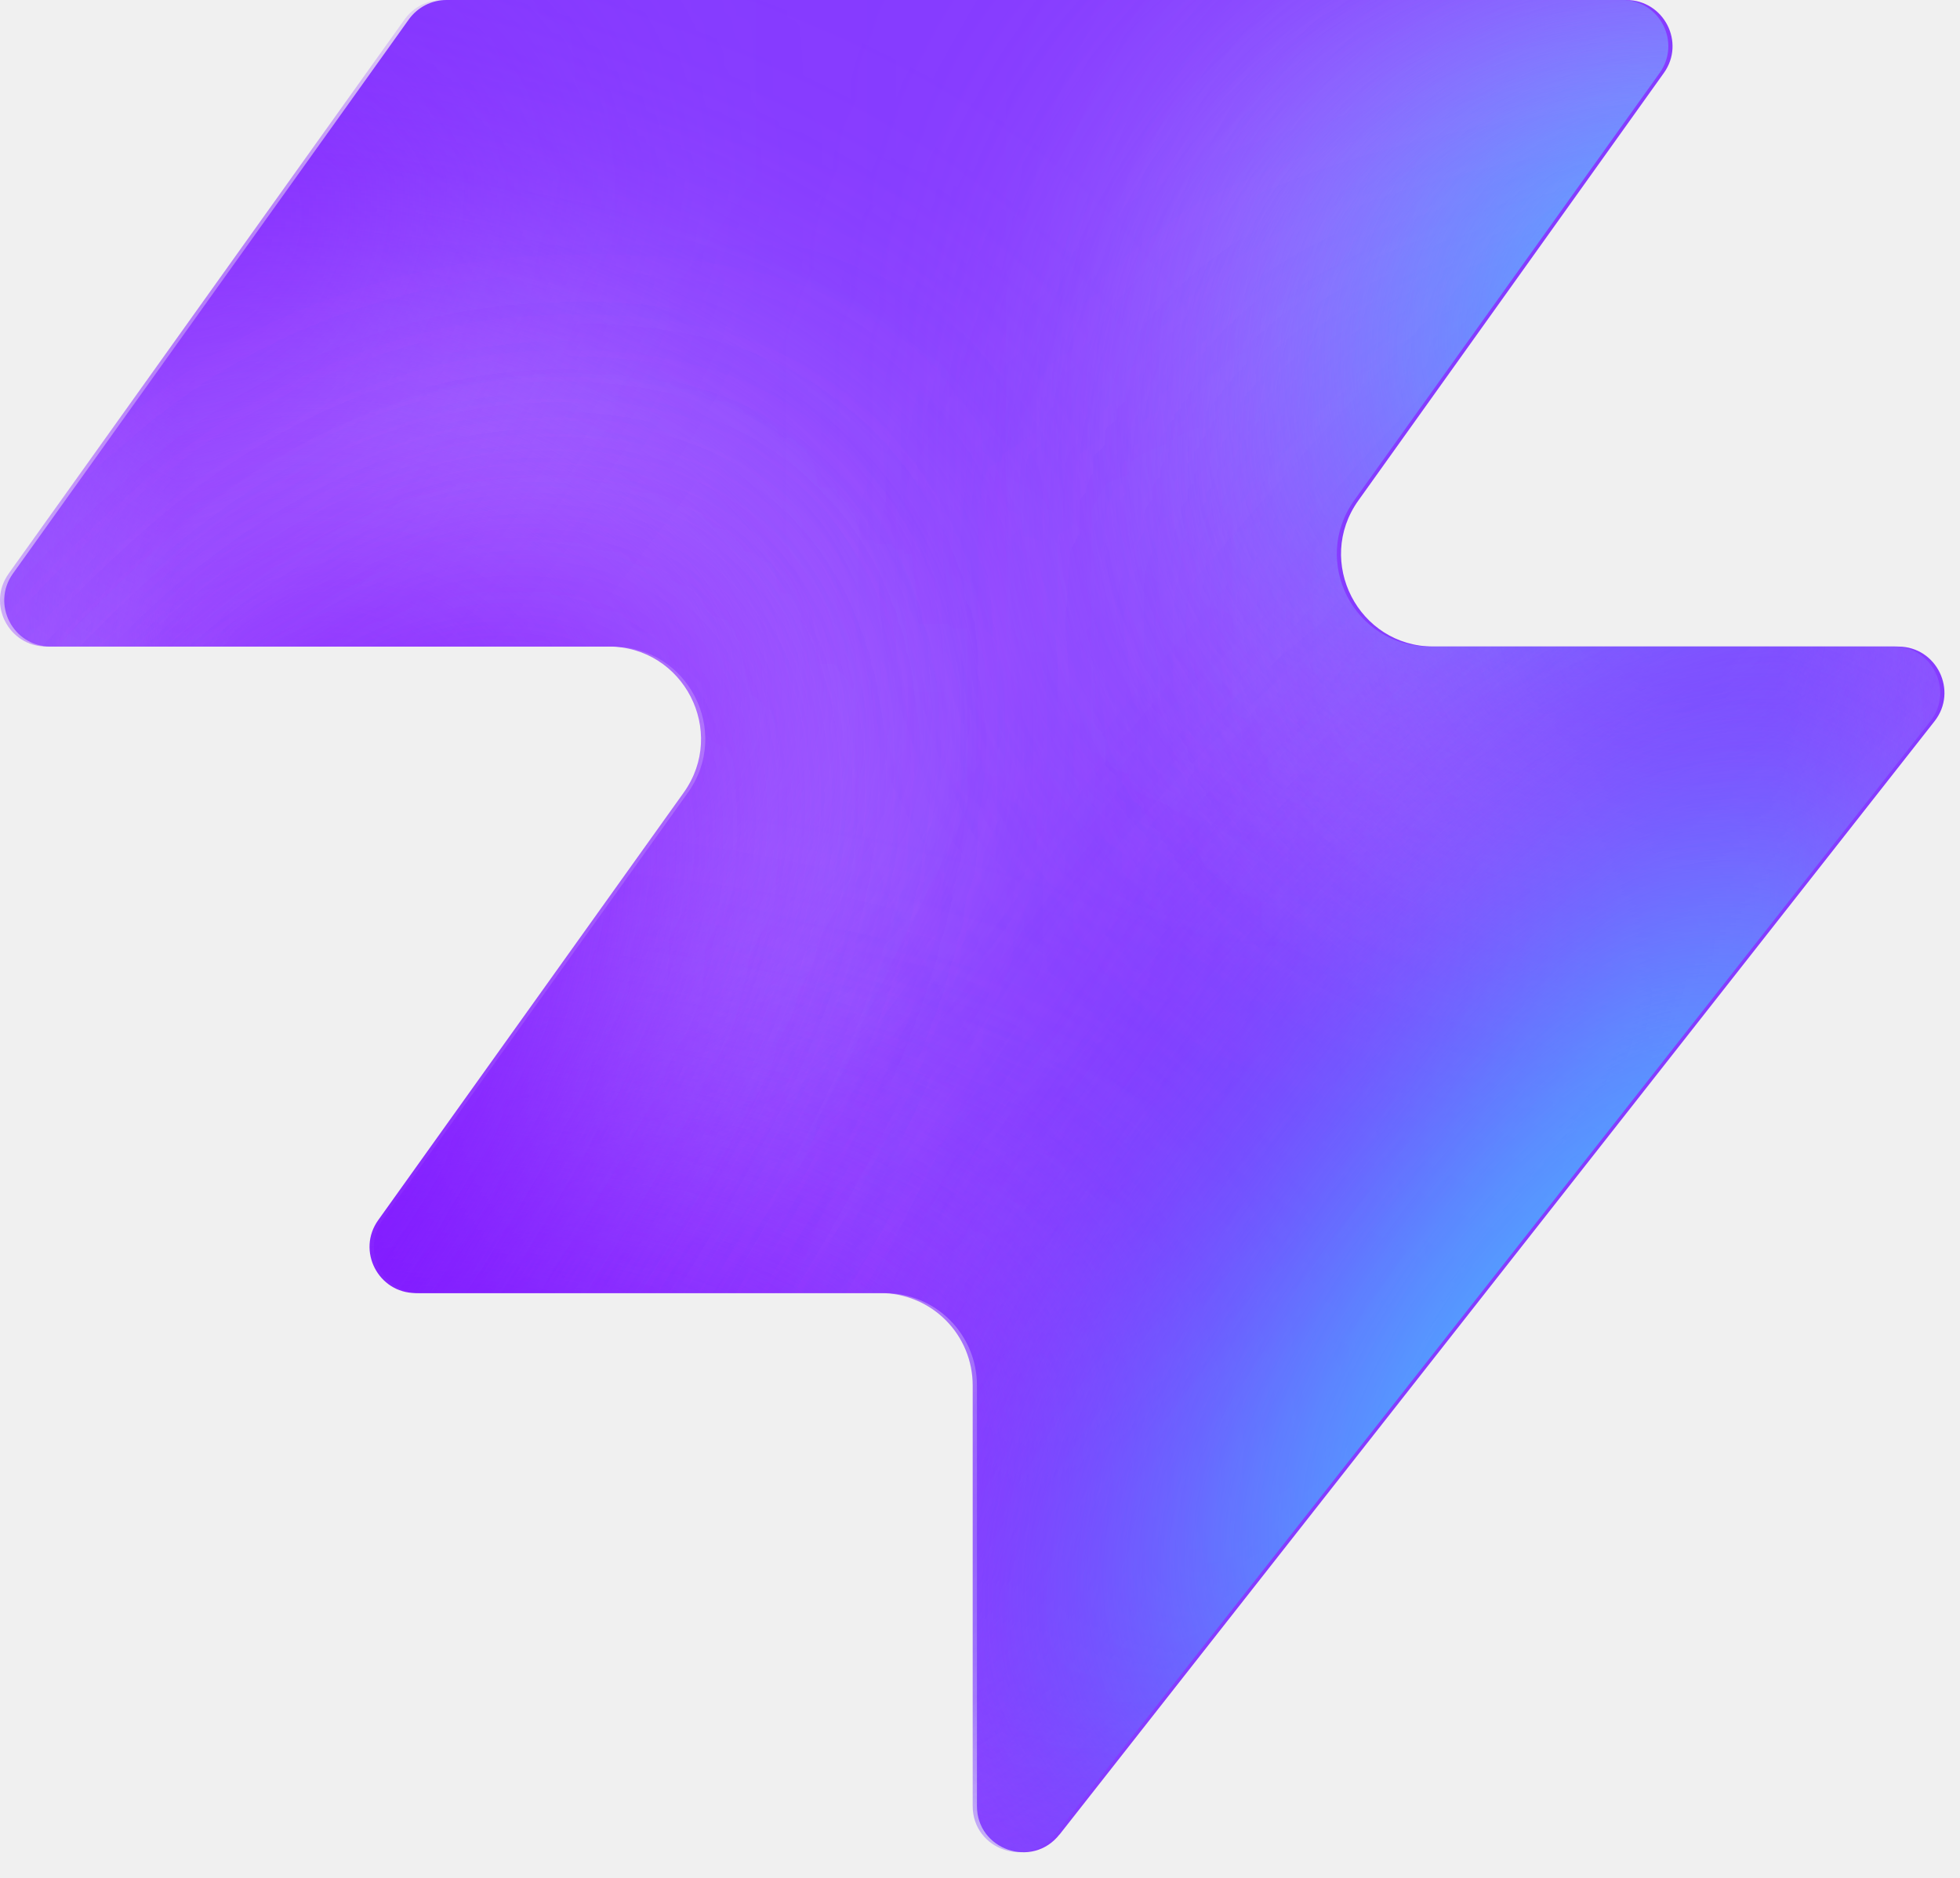
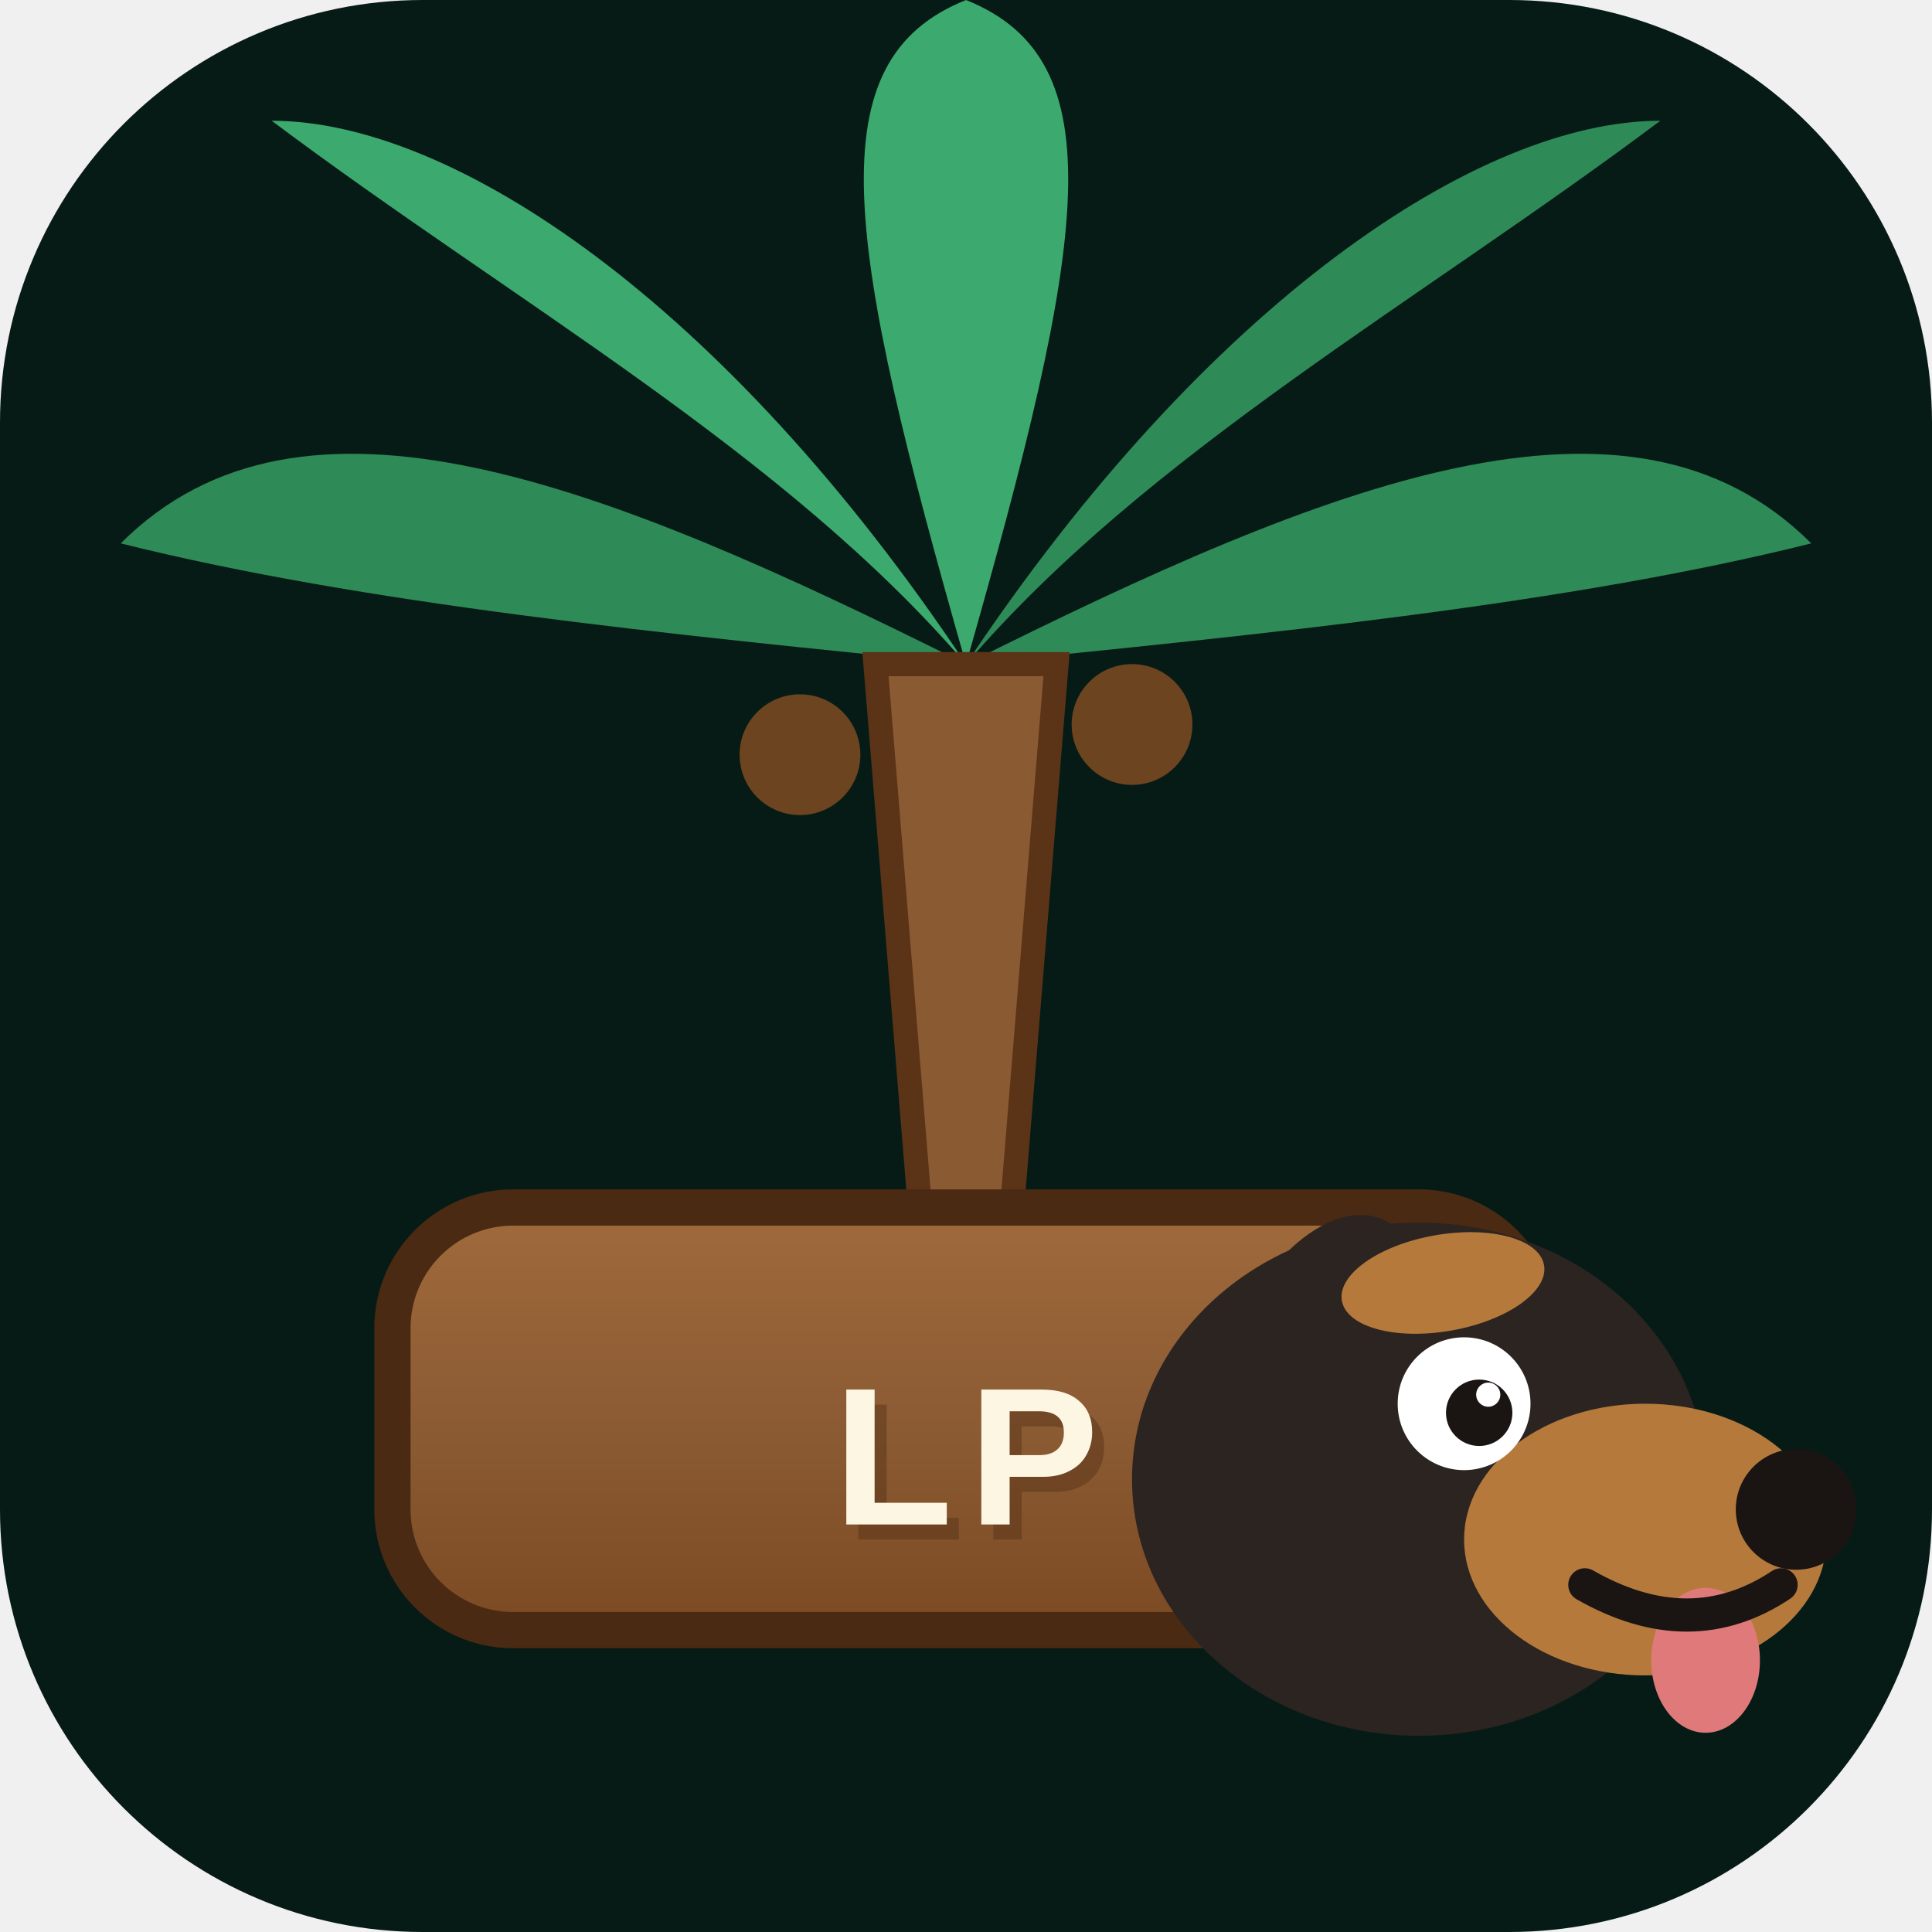
- <svg xmlns="http://www.w3.org/2000/svg" width="48" height="46" fill="none" viewBox="0 0 48 46">
-   <path fill="#863bff" d="M25.946 44.938c-.664.845-2.021.375-2.021-.698V33.937a2.26 2.26 0 0 0-2.262-2.262H10.287c-.92 0-1.456-1.04-.92-1.788l7.48-10.471c1.07-1.497 0-3.578-1.842-3.578H1.237c-.92 0-1.456-1.04-.92-1.788L10.013.474c.214-.297.556-.474.92-.474h28.894c.92 0 1.456 1.04.92 1.788l-7.48 10.471c-1.07 1.498 0 3.579 1.842 3.579h11.377c.943 0 1.473 1.088.89 1.83L25.947 44.94z" style="fill:#863bff;fill:color(display-p3 .525 .23 1);fill-opacity:1" />
-   <mask id="a" width="48" height="46" x="0" y="0" maskUnits="userSpaceOnUse" style="mask-type:alpha">
-     <path fill="#000" d="M25.842 44.938c-.664.844-2.021.375-2.021-.698V33.937a2.26 2.26 0 0 0-2.262-2.262H10.183c-.92 0-1.456-1.04-.92-1.788l7.48-10.471c1.07-1.498 0-3.579-1.842-3.579H1.133c-.92 0-1.456-1.04-.92-1.787L9.91.473c.214-.297.556-.474.92-.474h28.894c.92 0 1.456 1.04.92 1.788l-7.48 10.471c-1.07 1.498 0 3.578 1.842 3.578h11.377c.943 0 1.473 1.088.89 1.832L25.843 44.94z" style="fill:#000;fill-opacity:1" />
-   </mask>
-   <g mask="url(#a)">
-     <g filter="url(#b)">
-       <ellipse cx="5.508" cy="14.704" fill="#ede6ff" rx="5.508" ry="14.704" style="fill:#ede6ff;fill:color(display-p3 .927 .903 1);fill-opacity:1" transform="matrix(.00324 1 1 -.00324 -4.47 31.516)" />
-     </g>
-     <g filter="url(#c)">
-       <ellipse cx="10.399" cy="29.851" fill="#ede6ff" rx="10.399" ry="29.851" style="fill:#ede6ff;fill:color(display-p3 .927 .903 1);fill-opacity:1" transform="matrix(.00324 1 1 -.00324 -39.328 7.883)" />
-     </g>
-     <g filter="url(#d)">
-       <ellipse cx="5.508" cy="30.487" fill="#7e14ff" rx="5.508" ry="30.487" style="fill:#7e14ff;fill:color(display-p3 .492 .077 1);fill-opacity:1" transform="rotate(89.814 -25.913 -14.639)scale(1 -1)" />
-     </g>
-     <g filter="url(#e)">
-       <ellipse cx="5.508" cy="30.599" fill="#7e14ff" rx="5.508" ry="30.599" style="fill:#7e14ff;fill:color(display-p3 .492 .077 1);fill-opacity:1" transform="rotate(89.814 -32.644 -3.334)scale(1 -1)" />
-     </g>
-     <g filter="url(#f)">
-       <ellipse cx="5.508" cy="30.599" fill="#7e14ff" rx="5.508" ry="30.599" style="fill:#7e14ff;fill:color(display-p3 .492 .077 1);fill-opacity:1" transform="matrix(.00324 1 1 -.00324 -34.34 30.47)" />
-     </g>
-     <g filter="url(#g)">
-       <ellipse cx="14.072" cy="22.078" fill="#ede6ff" rx="14.072" ry="22.078" style="fill:#ede6ff;fill:color(display-p3 .927 .903 1);fill-opacity:1" transform="rotate(93.35 24.506 48.493)scale(-1 1)" />
-     </g>
-     <g filter="url(#h)">
-       <ellipse cx="3.47" cy="21.501" fill="#7e14ff" rx="3.47" ry="21.501" style="fill:#7e14ff;fill:color(display-p3 .492 .077 1);fill-opacity:1" transform="rotate(89.009 28.708 47.59)scale(-1 1)" />
-     </g>
-     <g filter="url(#i)">
-       <ellipse cx="3.47" cy="21.501" fill="#7e14ff" rx="3.47" ry="21.501" style="fill:#7e14ff;fill:color(display-p3 .492 .077 1);fill-opacity:1" transform="rotate(89.009 28.708 47.59)scale(-1 1)" />
-     </g>
-     <g filter="url(#j)">
-       <ellipse cx=".387" cy="8.972" fill="#7e14ff" rx="4.407" ry="29.108" style="fill:#7e14ff;fill:color(display-p3 .492 .077 1);fill-opacity:1" transform="rotate(39.51 .387 8.972)" />
-     </g>
-     <g filter="url(#k)">
-       <ellipse cx="47.523" cy="-6.092" fill="#7e14ff" rx="4.407" ry="29.108" style="fill:#7e14ff;fill:color(display-p3 .492 .077 1);fill-opacity:1" transform="rotate(37.892 47.523 -6.092)" />
-     </g>
-     <g filter="url(#l)">
-       <ellipse cx="41.412" cy="6.333" fill="#47bfff" rx="5.971" ry="9.665" style="fill:#47bfff;fill:color(display-p3 .28 .748 1);fill-opacity:1" transform="rotate(37.892 41.412 6.333)" />
-     </g>
-     <g filter="url(#m)">
-       <ellipse cx="-1.879" cy="38.332" fill="#7e14ff" rx="4.407" ry="29.108" style="fill:#7e14ff;fill:color(display-p3 .492 .077 1);fill-opacity:1" transform="rotate(37.892 -1.88 38.332)" />
-     </g>
-     <g filter="url(#n)">
-       <ellipse cx="-1.879" cy="38.332" fill="#7e14ff" rx="4.407" ry="29.108" style="fill:#7e14ff;fill:color(display-p3 .492 .077 1);fill-opacity:1" transform="rotate(37.892 -1.88 38.332)" />
-     </g>
-     <g filter="url(#o)">
-       <ellipse cx="35.651" cy="29.907" fill="#7e14ff" rx="4.407" ry="29.108" style="fill:#7e14ff;fill:color(display-p3 .492 .077 1);fill-opacity:1" transform="rotate(37.892 35.651 29.907)" />
-     </g>
-     <g filter="url(#p)">
-       <ellipse cx="38.418" cy="32.4" fill="#47bfff" rx="5.971" ry="15.297" style="fill:#47bfff;fill:color(display-p3 .28 .748 1);fill-opacity:1" transform="rotate(37.892 38.418 32.4)" />
-     </g>
+ <svg xmlns="http://www.w3.org/2000/svg" width="64" height="64" viewBox="0 0 64 64" role="img" aria-label="La Palmera">
+   <defs>
+     <linearGradient id="lpw" x1="0" y1="0" x2="0" y2="1">
+       <stop offset="0" stop-color="#a06a3b" />
+       <stop offset=".55" stop-color="#8a5a33" />
+       <stop offset="1" stop-color="#7c4a22" />
+     </linearGradient>
+   </defs>
+   <rect width="64" height="64" rx="14" fill="#071b16" />
+   <path d="M 32 22 C 20 16 10 12 4 18 C 12 20 22 21 32 22 Z" fill="#2e8b57" />
+   <path d="M 32 22 C 24 10 15 4 9 4 C 17 10 26 15 32 22 Z" fill="#3ca96f" />
+   <path d="M 32 22 C 28 8 27 2 32 0 C 37 2 36 8 32 22 Z" fill="#3ca96f" />
+   <path d="M 32 22 C 40 10 49 4 55 4 C 47 10 38 15 32 22 Z" fill="#2e8b57" />
+   <path d="M 32 22 C 44 16 54 12 60 18 C 52 20 42 21 32 22 Z" fill="#2e8b57" />
+   <path d="M 29 22 L 35 22 L 33.2 44 L 30.8 44 Z" fill="#8a5a33" stroke="#5b3317" stroke-width=".8" />
+   <circle cx="26.5" cy="25" r="2" fill="#6d4420" />
+   <circle cx="37.5" cy="24" r="2" fill="#6d4420" />
+   <rect x="13" y="40" width="38" height="14" rx="4" fill="url(#lpw)" stroke="#4a2a12" stroke-width="1.2" />
+   <text x="32.4" y="51" text-anchor="middle" font-family="Arial Black, Arial, sans-serif" font-weight="900" font-size="6.5" letter-spacing=".5" fill="#4a2a12" opacity=".4">LP</text>
+   <text x="32" y="50.5" text-anchor="middle" font-family="Arial Black, Arial, sans-serif" font-weight="900" font-size="6.5" letter-spacing=".5" fill="#fdf6e3">LP</text>
+   <g>
+     <ellipse cx="47" cy="49" rx="9.5" ry="8.5" fill="#2b2420" />
+     <ellipse cx="43.5" cy="47" rx="3.6" ry="7" fill="#2b2420" transform="rotate(18 43.5 47)" />
+     <ellipse cx="54.5" cy="51" rx="6" ry="4.5" fill="#b5793c" />
+     <ellipse cx="56.5" cy="55" rx="1.8" ry="2.4" fill="#e07a7a" />
+     <path d="M 52.5 52.5 Q 56 54.5 59 52.5" stroke="#1a1512" stroke-width="1.1" fill="none" stroke-linecap="round" />
+     <circle cx="59.5" cy="50" r="2" fill="#1a1512" />
+     <circle cx="48.5" cy="46.5" r="2.2" fill="#fff" />
+     <circle cx="49" cy="46.8" r="1.1" fill="#1a1512" />
+     <circle cx="49.3" cy="46.2" r=".4" fill="#fff" />
+     <ellipse cx="47.8" cy="42.5" rx="3.4" ry="1.6" fill="#b5793c" transform="rotate(-10 47.8 42.5)" />
  </g>
-   <defs>
-     <filter id="b" width="60.045" height="41.654" x="-19.77" y="16.149" color-interpolation-filters="sRGB" filterUnits="userSpaceOnUse">
-       <feFlood flood-opacity="0" result="BackgroundImageFix" />
-       <feBlend in="SourceGraphic" in2="BackgroundImageFix" result="shape" />
-       <feGaussianBlur result="effect1_foregroundBlur_2002_17158" stdDeviation="7.659" />
-     </filter>
-     <filter id="c" width="90.34" height="51.437" x="-54.613" y="-7.533" color-interpolation-filters="sRGB" filterUnits="userSpaceOnUse">
-       <feFlood flood-opacity="0" result="BackgroundImageFix" />
-       <feBlend in="SourceGraphic" in2="BackgroundImageFix" result="shape" />
-       <feGaussianBlur result="effect1_foregroundBlur_2002_17158" stdDeviation="7.659" />
-     </filter>
-     <filter id="d" width="79.355" height="29.4" x="-49.64" y="2.03" color-interpolation-filters="sRGB" filterUnits="userSpaceOnUse">
-       <feFlood flood-opacity="0" result="BackgroundImageFix" />
-       <feBlend in="SourceGraphic" in2="BackgroundImageFix" result="shape" />
-       <feGaussianBlur result="effect1_foregroundBlur_2002_17158" stdDeviation="4.596" />
-     </filter>
-     <filter id="e" width="79.579" height="29.4" x="-45.045" y="20.029" color-interpolation-filters="sRGB" filterUnits="userSpaceOnUse">
-       <feFlood flood-opacity="0" result="BackgroundImageFix" />
-       <feBlend in="SourceGraphic" in2="BackgroundImageFix" result="shape" />
-       <feGaussianBlur result="effect1_foregroundBlur_2002_17158" stdDeviation="4.596" />
-     </filter>
-     <filter id="f" width="79.579" height="29.4" x="-43.513" y="21.178" color-interpolation-filters="sRGB" filterUnits="userSpaceOnUse">
-       <feFlood flood-opacity="0" result="BackgroundImageFix" />
-       <feBlend in="SourceGraphic" in2="BackgroundImageFix" result="shape" />
-       <feGaussianBlur result="effect1_foregroundBlur_2002_17158" stdDeviation="4.596" />
-     </filter>
-     <filter id="g" width="74.749" height="58.852" x="15.756" y="-17.901" color-interpolation-filters="sRGB" filterUnits="userSpaceOnUse">
-       <feFlood flood-opacity="0" result="BackgroundImageFix" />
-       <feBlend in="SourceGraphic" in2="BackgroundImageFix" result="shape" />
-       <feGaussianBlur result="effect1_foregroundBlur_2002_17158" stdDeviation="7.659" />
-     </filter>
-     <filter id="h" width="61.377" height="25.362" x="23.548" y="2.284" color-interpolation-filters="sRGB" filterUnits="userSpaceOnUse">
-       <feFlood flood-opacity="0" result="BackgroundImageFix" />
-       <feBlend in="SourceGraphic" in2="BackgroundImageFix" result="shape" />
-       <feGaussianBlur result="effect1_foregroundBlur_2002_17158" stdDeviation="4.596" />
-     </filter>
-     <filter id="i" width="61.377" height="25.362" x="23.548" y="2.284" color-interpolation-filters="sRGB" filterUnits="userSpaceOnUse">
-       <feFlood flood-opacity="0" result="BackgroundImageFix" />
-       <feBlend in="SourceGraphic" in2="BackgroundImageFix" result="shape" />
-       <feGaussianBlur result="effect1_foregroundBlur_2002_17158" stdDeviation="4.596" />
-     </filter>
-     <filter id="j" width="56.045" height="63.649" x="-27.636" y="-22.853" color-interpolation-filters="sRGB" filterUnits="userSpaceOnUse">
-       <feFlood flood-opacity="0" result="BackgroundImageFix" />
-       <feBlend in="SourceGraphic" in2="BackgroundImageFix" result="shape" />
-       <feGaussianBlur result="effect1_foregroundBlur_2002_17158" stdDeviation="4.596" />
-     </filter>
-     <filter id="k" width="54.814" height="64.646" x="20.116" y="-38.415" color-interpolation-filters="sRGB" filterUnits="userSpaceOnUse">
-       <feFlood flood-opacity="0" result="BackgroundImageFix" />
-       <feBlend in="SourceGraphic" in2="BackgroundImageFix" result="shape" />
-       <feGaussianBlur result="effect1_foregroundBlur_2002_17158" stdDeviation="4.596" />
-     </filter>
-     <filter id="l" width="33.541" height="35.313" x="24.641" y="-11.323" color-interpolation-filters="sRGB" filterUnits="userSpaceOnUse">
-       <feFlood flood-opacity="0" result="BackgroundImageFix" />
-       <feBlend in="SourceGraphic" in2="BackgroundImageFix" result="shape" />
-       <feGaussianBlur result="effect1_foregroundBlur_2002_17158" stdDeviation="4.596" />
-     </filter>
-     <filter id="m" width="54.814" height="64.646" x="-29.286" y="6.009" color-interpolation-filters="sRGB" filterUnits="userSpaceOnUse">
-       <feFlood flood-opacity="0" result="BackgroundImageFix" />
-       <feBlend in="SourceGraphic" in2="BackgroundImageFix" result="shape" />
-       <feGaussianBlur result="effect1_foregroundBlur_2002_17158" stdDeviation="4.596" />
-     </filter>
-     <filter id="n" width="54.814" height="64.646" x="-29.286" y="6.009" color-interpolation-filters="sRGB" filterUnits="userSpaceOnUse">
-       <feFlood flood-opacity="0" result="BackgroundImageFix" />
-       <feBlend in="SourceGraphic" in2="BackgroundImageFix" result="shape" />
-       <feGaussianBlur result="effect1_foregroundBlur_2002_17158" stdDeviation="4.596" />
-     </filter>
-     <filter id="o" width="54.814" height="64.646" x="8.244" y="-2.416" color-interpolation-filters="sRGB" filterUnits="userSpaceOnUse">
-       <feFlood flood-opacity="0" result="BackgroundImageFix" />
-       <feBlend in="SourceGraphic" in2="BackgroundImageFix" result="shape" />
-       <feGaussianBlur result="effect1_foregroundBlur_2002_17158" stdDeviation="4.596" />
-     </filter>
-     <filter id="p" width="39.409" height="43.623" x="18.713" y="10.588" color-interpolation-filters="sRGB" filterUnits="userSpaceOnUse">
-       <feFlood flood-opacity="0" result="BackgroundImageFix" />
-       <feBlend in="SourceGraphic" in2="BackgroundImageFix" result="shape" />
-       <feGaussianBlur result="effect1_foregroundBlur_2002_17158" stdDeviation="4.596" />
-     </filter>
-   </defs>
</svg>
